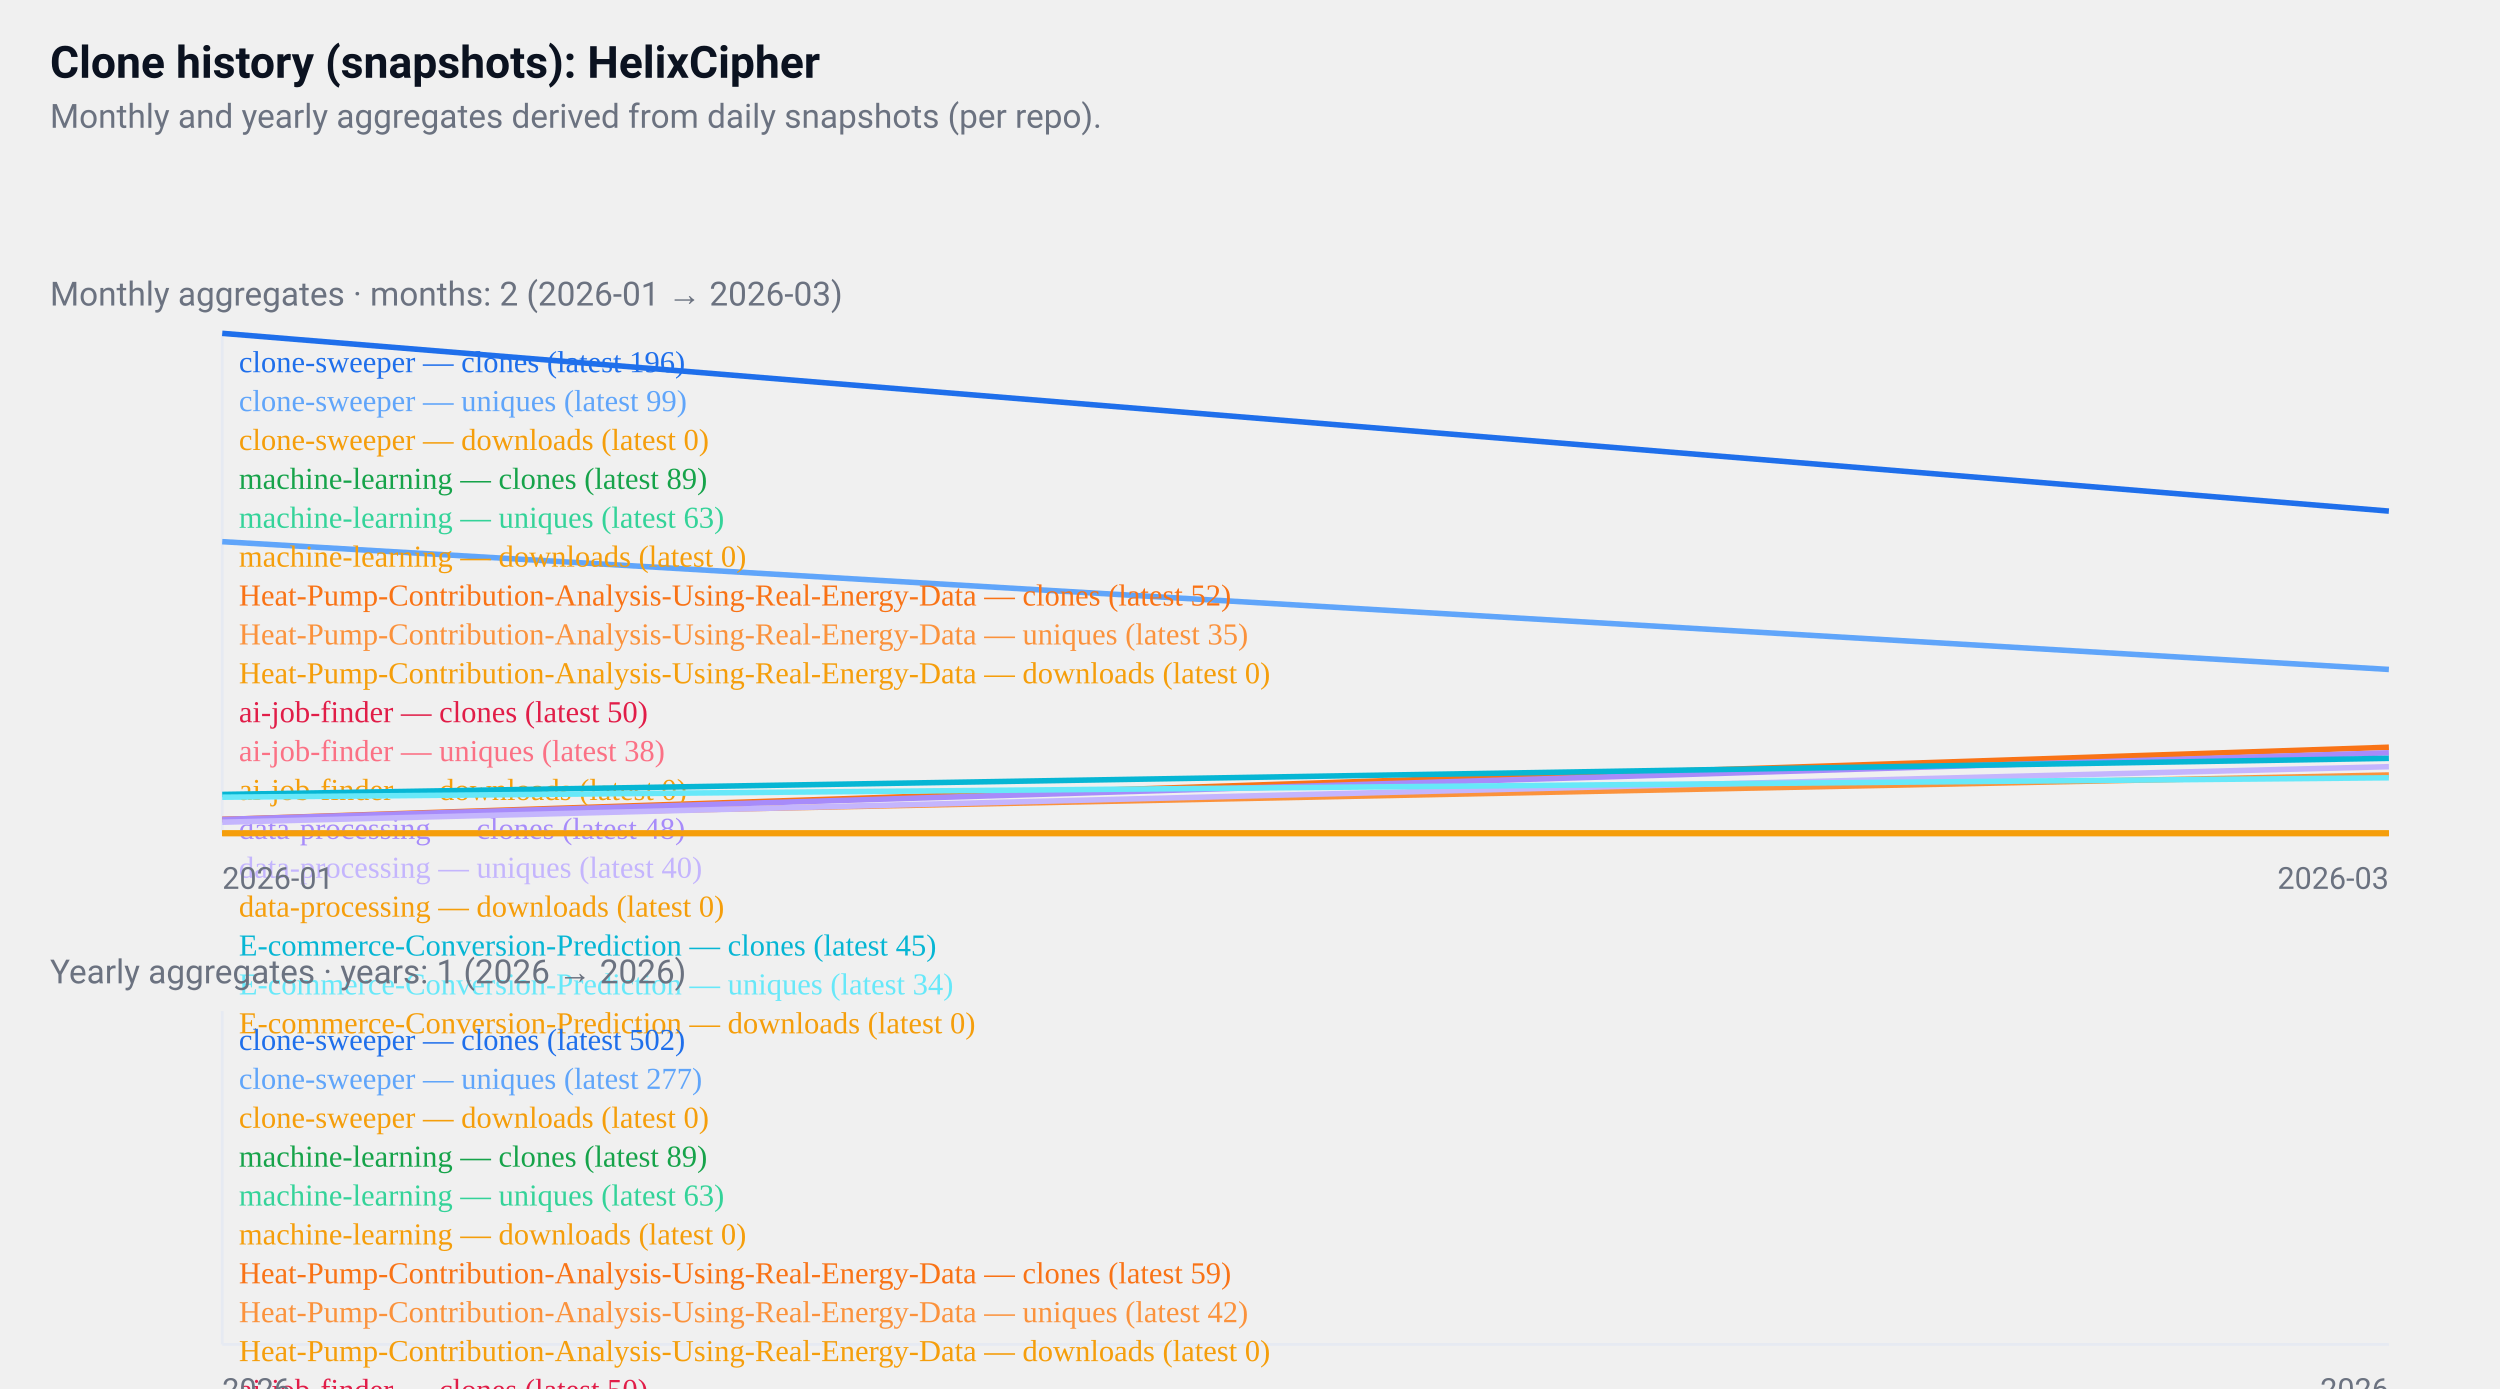
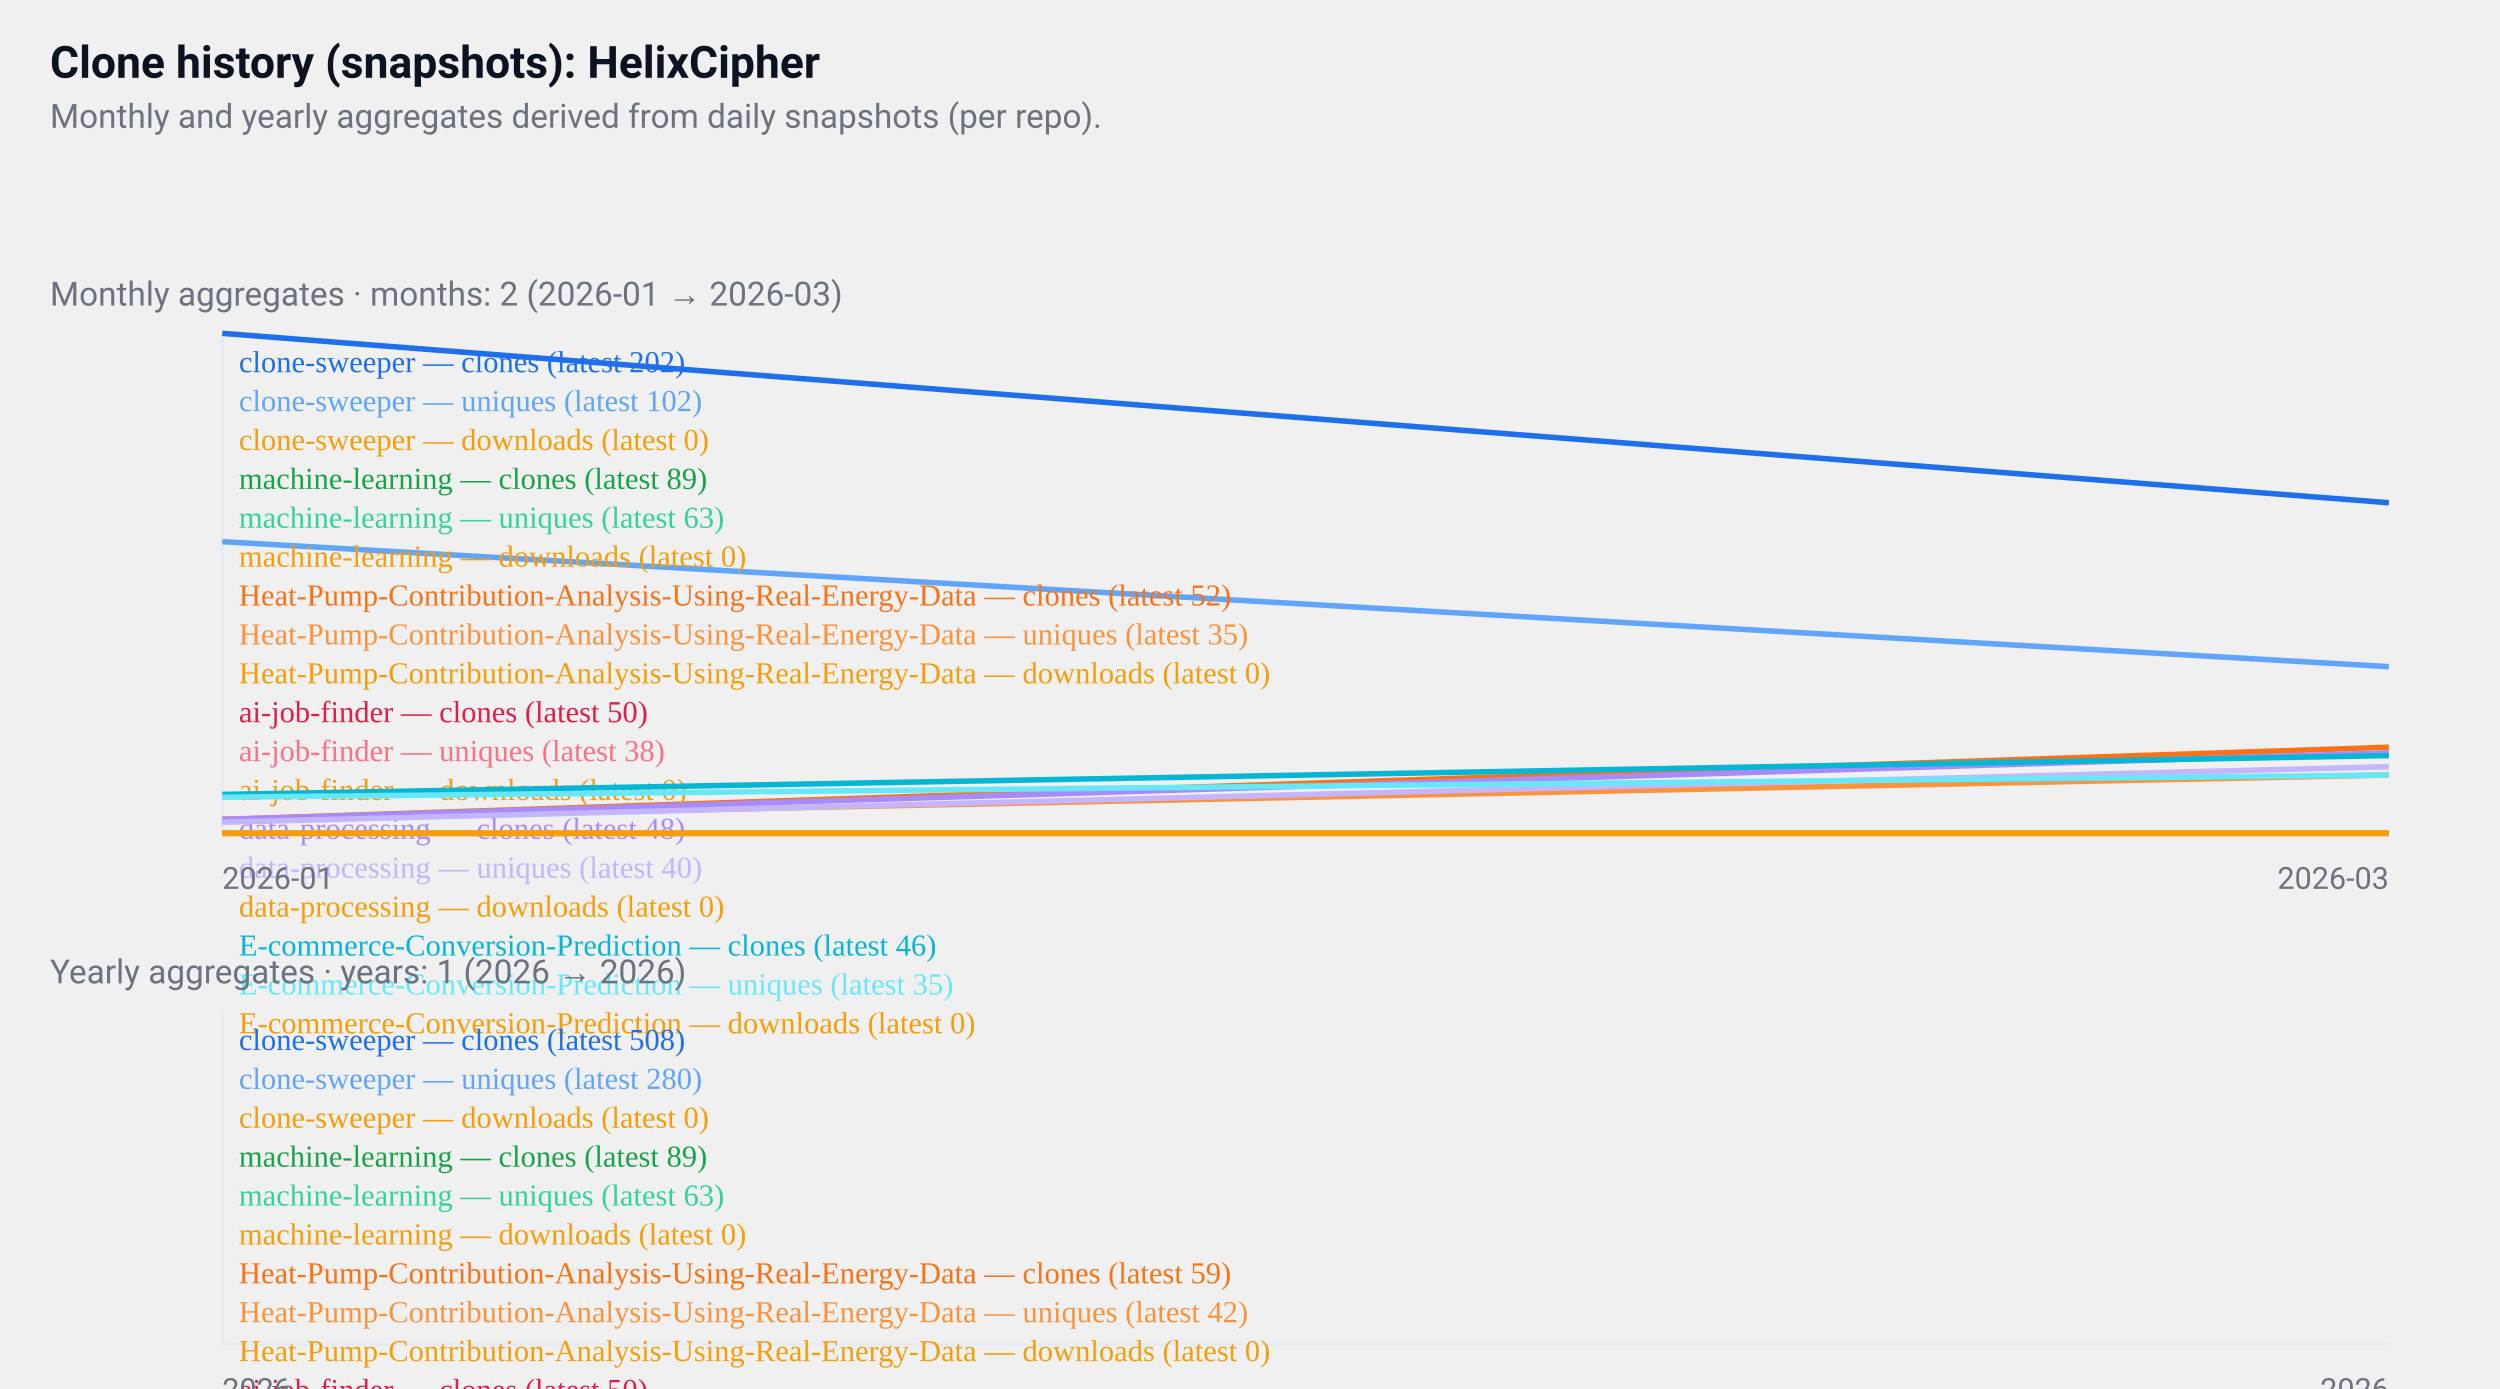
<svg xmlns="http://www.w3.org/2000/svg" width="900" height="500" viewBox="0 0 900 500" role="img" aria-label="GitHub repositories clone history">
  <style>
  .card { font-family: "Segoe UI", Roboto, "Helvetica Neue", Arial, sans-serif; }
  .title { font-weight:700; font-size:16px; fill:#0b1220; }
  .muted { font-size:12px; fill:#6b7280; }
  .axis { font-size:11px; fill:#6b7280; }
  .line { fill:none; stroke-width:2; }
  @media (prefers-color-scheme: dark) {
    .title, .muted, .axis { fill: #ffffff; }
  }
</style>
  <rect x="0" y="0" width="900" height="500" fill="transparent" />
  <text x="18" y="28" class="title card">
  Clone history (snapshots): HelixCipher
</text>
  <text x="18" y="46" class="muted card">
  Monthly and yearly aggregates derived from daily snapshots (per repo).
</text>
  <g transform="translate(0,96)">
    <text x="18" y="14" class="muted card">
    Monthly aggregates · months: 2 (2026-01 → 2026-03)
  </text>
    <line x1="80" y1="24" x2="80" y2="204" stroke="#e6eaf2" />
    <line x1="80" y1="204" x2="860" y2="204" stroke="#e6eaf2" />
-     <polyline points="80,24 860,88" class="line" style="stroke:#1f6feb" />
+     <polyline points="80,24 860,85" class="line" style="stroke:#1f6feb" />
    <text x="86" y="38" class="axis" style="fill:#1f6feb">
-       clone-sweeper — clones (latest 196)
+       clone-sweeper — clones (latest 202)
    </text>
-     <polyline points="80,99 860,145" class="line" style="stroke:#60a5fa" />
+     <polyline points="80,99 860,144" class="line" style="stroke:#60a5fa" />
    <text x="86" y="52" class="axis" style="fill:#60a5fa">
-       clone-sweeper — uniques (latest 99)
+       clone-sweeper — uniques (latest 102)
    </text>
    <polyline points="80,204 860,204" class="line" style="stroke:#f59e0b" />
    <text x="86" y="66" class="axis" style="fill:#f59e0b">
      clone-sweeper — downloads (latest 0)
    </text>
    <polyline points="860,151" class="line" style="stroke:#16a34a" />
    <text x="86" y="80" class="axis" style="fill:#16a34a">
      machine-learning — clones (latest 89)
    </text>
    <polyline points="860,166" class="line" style="stroke:#34d399" />
    <text x="86" y="94" class="axis" style="fill:#34d399">
      machine-learning — uniques (latest 63)
    </text>
    <polyline points="860,204" class="line" style="stroke:#f59e0b" />
    <text x="86" y="108" class="axis" style="fill:#f59e0b">
      machine-learning — downloads (latest 0)
    </text>
    <polyline points="80,199 860,173" class="line" style="stroke:#f97316" />
    <text x="86" y="122" class="axis" style="fill:#f97316">
      Heat-Pump-Contribution-Analysis-Using-Real-Energy-Data — clones (latest 52)
    </text>
    <polyline points="80,199 860,183" class="line" style="stroke:#fb923c" />
    <text x="86" y="136" class="axis" style="fill:#fb923c">
      Heat-Pump-Contribution-Analysis-Using-Real-Energy-Data — uniques (latest 35)
    </text>
    <polyline points="80,204 860,204" class="line" style="stroke:#f59e0b" />
    <text x="86" y="150" class="axis" style="fill:#f59e0b">
      Heat-Pump-Contribution-Analysis-Using-Real-Energy-Data — downloads (latest 0)
    </text>
    <polyline points="860,174" class="line" style="stroke:#e11d48" />
    <text x="86" y="164" class="axis" style="fill:#e11d48">
      ai-job-finder — clones (latest 50)
    </text>
    <polyline points="860,181" class="line" style="stroke:#fb7185" />
    <text x="86" y="178" class="axis" style="fill:#fb7185">
      ai-job-finder — uniques (latest 38)
    </text>
    <polyline points="860,204" class="line" style="stroke:#f59e0b" />
    <text x="86" y="192" class="axis" style="fill:#f59e0b">
      ai-job-finder — downloads (latest 0)
    </text>
    <polyline points="80,199 860,175" class="line" style="stroke:#a78bfa" />
    <text x="86" y="206" class="axis" style="fill:#a78bfa">
      data-processing — clones (latest 48)
    </text>
    <polyline points="80,200 860,180" class="line" style="stroke:#c4b5fd" />
    <text x="86" y="220" class="axis" style="fill:#c4b5fd">
      data-processing — uniques (latest 40)
    </text>
    <polyline points="80,204 860,204" class="line" style="stroke:#f59e0b" />
    <text x="86" y="234" class="axis" style="fill:#f59e0b">
      data-processing — downloads (latest 0)
    </text>
-     <polyline points="80,190 860,177" class="line" style="stroke:#06b6d4" />
+     <polyline points="80,190 860,176" class="line" style="stroke:#06b6d4" />
    <text x="86" y="248" class="axis" style="fill:#06b6d4">
-       E-commerce-Conversion-Prediction — clones (latest 45)
+       E-commerce-Conversion-Prediction — clones (latest 46)
    </text>
-     <polyline points="80,191 860,184" class="line" style="stroke:#67e8f9" />
+     <polyline points="80,191 860,183" class="line" style="stroke:#67e8f9" />
    <text x="86" y="262" class="axis" style="fill:#67e8f9">
-       E-commerce-Conversion-Prediction — uniques (latest 34)
+       E-commerce-Conversion-Prediction — uniques (latest 35)
    </text>
    <polyline points="80,204 860,204" class="line" style="stroke:#f59e0b" />
    <text x="86" y="276" class="axis" style="fill:#f59e0b">
      E-commerce-Conversion-Prediction — downloads (latest 0)
    </text>
    <text x="80" y="224" class="axis card">2026-01</text>
    <text x="860" y="224" class="axis card" text-anchor="end">2026-03</text>
  </g>
  <g transform="translate(0,340)">
    <text x="18" y="14" class="muted card">
    Yearly aggregates · years: 1 (2026 → 2026)
  </text>
    <line x1="80" y1="24" x2="80" y2="144" stroke="#e6eaf2" />
    <line x1="80" y1="144" x2="860" y2="144" stroke="#e6eaf2" />
    <polyline points="470,24" class="line" style="stroke:#1f6feb" />
    <text x="86" y="38" class="axis" style="fill:#1f6feb">
-       clone-sweeper — clones (latest 502)
+       clone-sweeper — clones (latest 508)
    </text>
    <polyline points="470,77" class="line" style="stroke:#60a5fa" />
    <text x="86" y="52" class="axis" style="fill:#60a5fa">
-       clone-sweeper — uniques (latest 277)
+       clone-sweeper — uniques (latest 280)
    </text>
    <polyline points="470,144" class="line" style="stroke:#f59e0b" />
    <text x="86" y="66" class="axis" style="fill:#f59e0b">
      clone-sweeper — downloads (latest 0)
    </text>
    <polyline points="470,122" class="line" style="stroke:#16a34a" />
    <text x="86" y="80" class="axis" style="fill:#16a34a">
      machine-learning — clones (latest 89)
    </text>
-     <polyline points="470,128" class="line" style="stroke:#34d399" />
+     <polyline points="470,129" class="line" style="stroke:#34d399" />
    <text x="86" y="94" class="axis" style="fill:#34d399">
      machine-learning — uniques (latest 63)
    </text>
    <polyline points="470,144" class="line" style="stroke:#f59e0b" />
    <text x="86" y="108" class="axis" style="fill:#f59e0b">
      machine-learning — downloads (latest 0)
    </text>
-     <polyline points="470,129" class="line" style="stroke:#f97316" />
+     <polyline points="470,130" class="line" style="stroke:#f97316" />
    <text x="86" y="122" class="axis" style="fill:#f97316">
      Heat-Pump-Contribution-Analysis-Using-Real-Energy-Data — clones (latest 59)
    </text>
-     <polyline points="470,133" class="line" style="stroke:#fb923c" />
+     <polyline points="470,134" class="line" style="stroke:#fb923c" />
    <text x="86" y="136" class="axis" style="fill:#fb923c">
      Heat-Pump-Contribution-Analysis-Using-Real-Energy-Data — uniques (latest 42)
    </text>
    <polyline points="470,144" class="line" style="stroke:#f59e0b" />
    <text x="86" y="150" class="axis" style="fill:#f59e0b">
      Heat-Pump-Contribution-Analysis-Using-Real-Energy-Data — downloads (latest 0)
    </text>
    <polyline points="470,132" class="line" style="stroke:#e11d48" />
    <text x="86" y="164" class="axis" style="fill:#e11d48">
      ai-job-finder — clones (latest 50)
    </text>
-     <polyline points="470,134" class="line" style="stroke:#fb7185" />
+     <polyline points="470,135" class="line" style="stroke:#fb7185" />
    <text x="86" y="178" class="axis" style="fill:#fb7185">
      ai-job-finder — uniques (latest 38)
    </text>
    <polyline points="470,144" class="line" style="stroke:#f59e0b" />
    <text x="86" y="192" class="axis" style="fill:#f59e0b">
      ai-job-finder — downloads (latest 0)
    </text>
    <polyline points="470,130" class="line" style="stroke:#a78bfa" />
    <text x="86" y="206" class="axis" style="fill:#a78bfa">
      data-processing — clones (latest 56)
    </text>
    <polyline points="470,133" class="line" style="stroke:#c4b5fd" />
    <text x="86" y="220" class="axis" style="fill:#c4b5fd">
      data-processing — uniques (latest 46)
    </text>
    <polyline points="470,144" class="line" style="stroke:#f59e0b" />
    <text x="86" y="234" class="axis" style="fill:#f59e0b">
      data-processing — downloads (latest 0)
    </text>
    <polyline points="470,127" class="line" style="stroke:#06b6d4" />
    <text x="86" y="248" class="axis" style="fill:#06b6d4">
-       E-commerce-Conversion-Prediction — clones (latest 68)
+       E-commerce-Conversion-Prediction — clones (latest 69)
    </text>
    <polyline points="470,130" class="line" style="stroke:#67e8f9" />
    <text x="86" y="262" class="axis" style="fill:#67e8f9">
-       E-commerce-Conversion-Prediction — uniques (latest 55)
+       E-commerce-Conversion-Prediction — uniques (latest 56)
    </text>
    <polyline points="470,144" class="line" style="stroke:#f59e0b" />
    <text x="86" y="276" class="axis" style="fill:#f59e0b">
      E-commerce-Conversion-Prediction — downloads (latest 0)
    </text>
    <text x="80" y="164" class="axis card">2026</text>
    <text x="860" y="164" class="axis card" text-anchor="end">2026</text>
  </g>
</svg>
